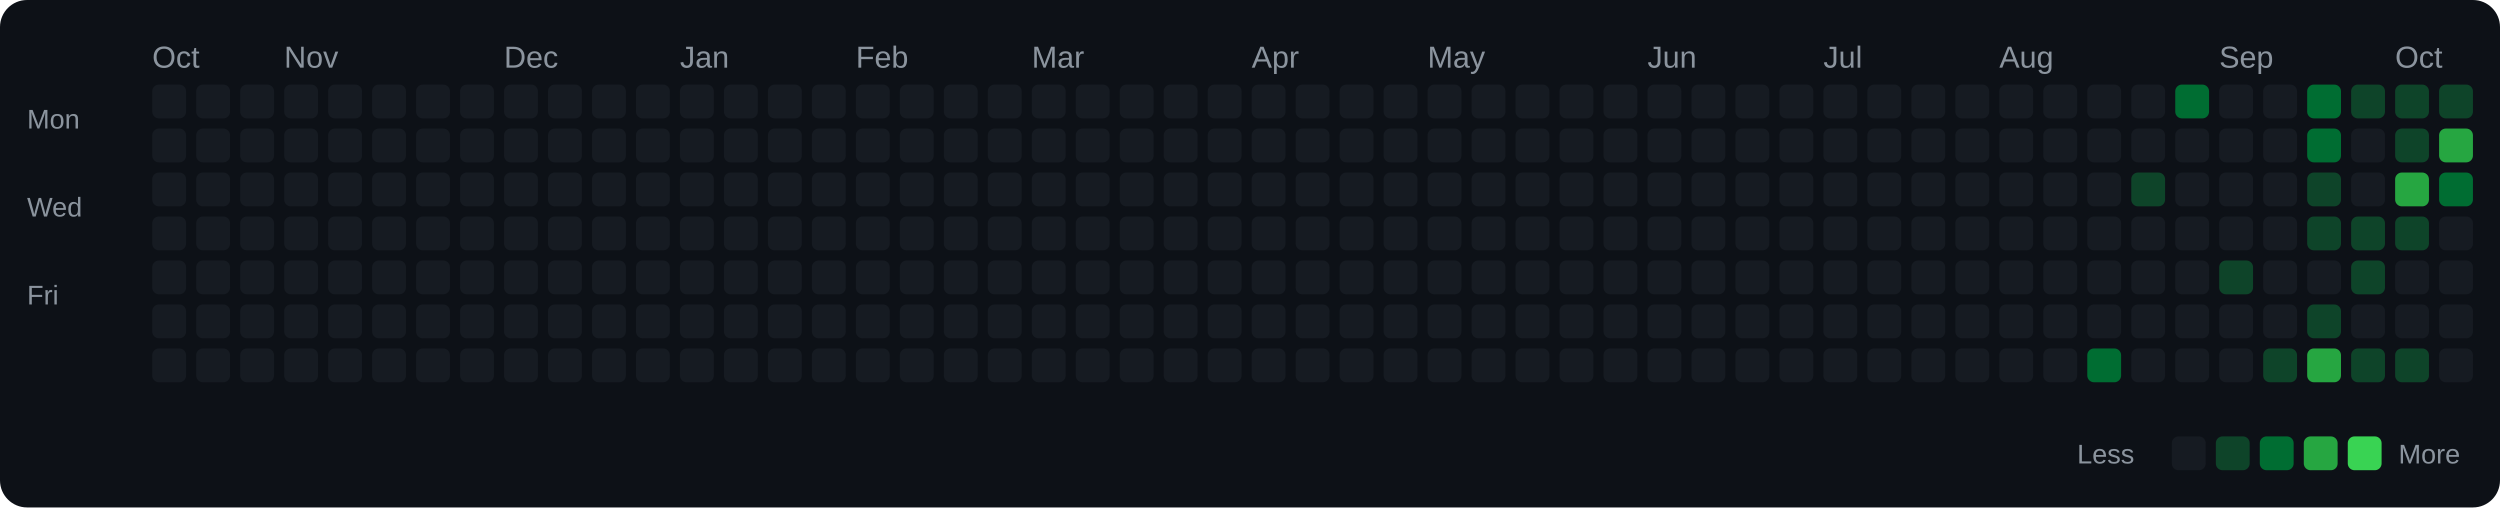
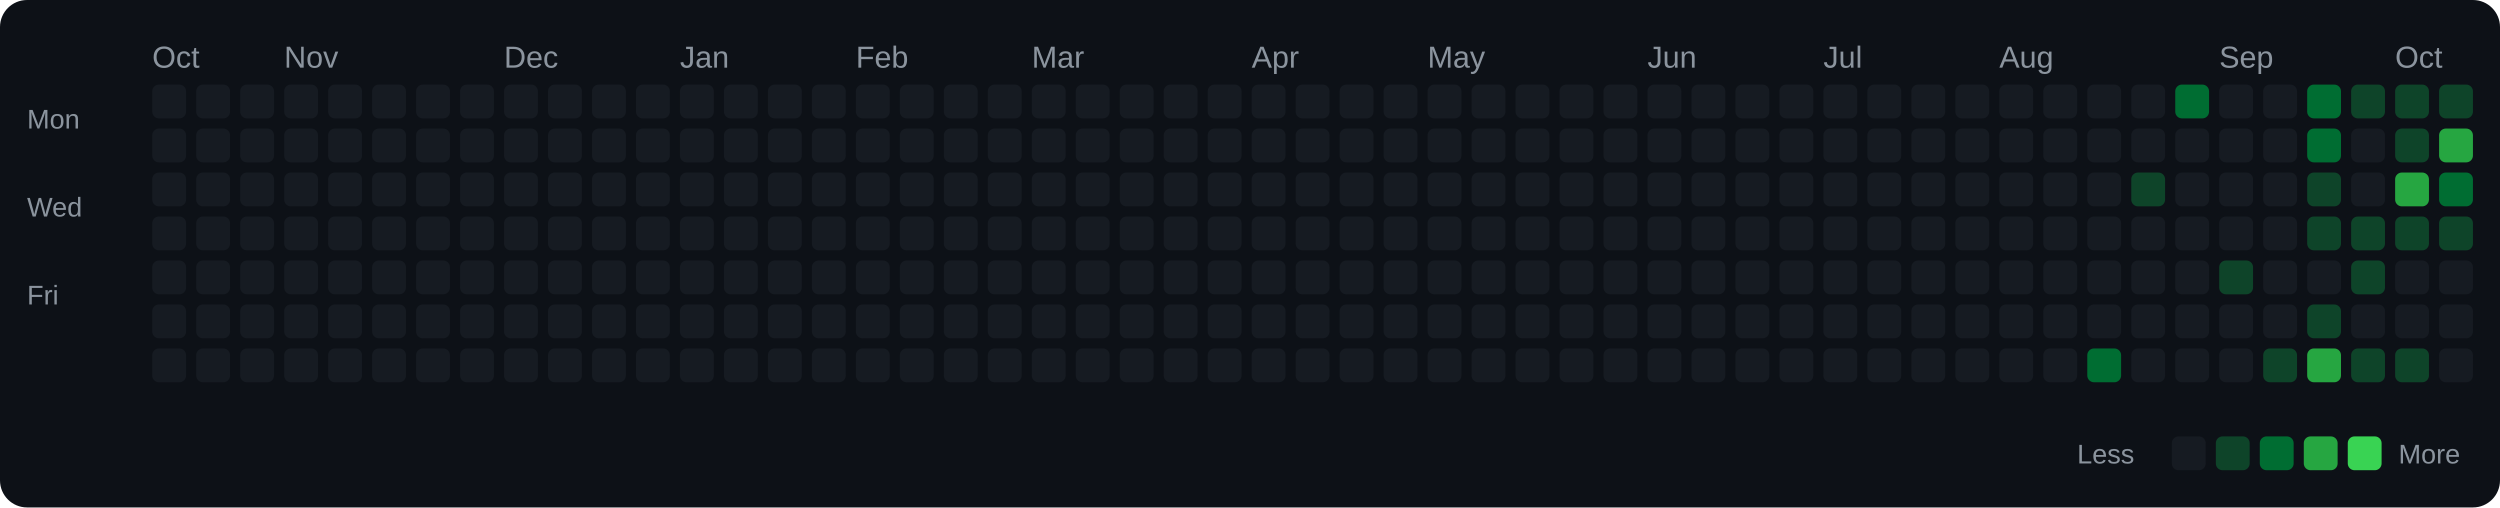
<svg xmlns="http://www.w3.org/2000/svg" width="739" height="150" viewBox="0 0 739 150" role="img" aria-labelledby="title description">
  <rect width="100%" height="100%" fill="#0d1117" rx="8" />
  <text x="45" y="20" fill="#8b949e" font-family="Arial, sans-serif" font-size="9"> Oct </text>
  <text x="84" y="20" fill="#8b949e" font-family="Arial, sans-serif" font-size="9"> Nov </text>
  <text x="149" y="20" fill="#8b949e" font-family="Arial, sans-serif" font-size="9"> Dec </text>
  <text x="201" y="20" fill="#8b949e" font-family="Arial, sans-serif" font-size="9"> Jan </text>
  <text x="253" y="20" fill="#8b949e" font-family="Arial, sans-serif" font-size="9"> Feb </text>
  <text x="305" y="20" fill="#8b949e" font-family="Arial, sans-serif" font-size="9"> Mar </text>
  <text x="370" y="20" fill="#8b949e" font-family="Arial, sans-serif" font-size="9"> Apr </text>
  <text x="422" y="20" fill="#8b949e" font-family="Arial, sans-serif" font-size="9"> May </text>
  <text x="487" y="20" fill="#8b949e" font-family="Arial, sans-serif" font-size="9"> Jun </text>
  <text x="539" y="20" fill="#8b949e" font-family="Arial, sans-serif" font-size="9"> Jul </text>
  <text x="591" y="20" fill="#8b949e" font-family="Arial, sans-serif" font-size="9"> Aug </text>
  <text x="656" y="20" fill="#8b949e" font-family="Arial, sans-serif" font-size="9"> Sep </text>
  <text x="708" y="20" fill="#8b949e" font-family="Arial, sans-serif" font-size="9"> Oct </text>
  <rect x="45" y="25" width="10" height="10" rx="2" fill="#161b22"> </rect>
  <rect x="45" y="38" width="10" height="10" rx="2" fill="#161b22"> </rect>
  <rect x="45" y="51" width="10" height="10" rx="2" fill="#161b22"> </rect>
  <rect x="45" y="64" width="10" height="10" rx="2" fill="#161b22"> </rect>
  <rect x="45" y="77" width="10" height="10" rx="2" fill="#161b22"> </rect>
  <rect x="45" y="90" width="10" height="10" rx="2" fill="#161b22"> </rect>
  <rect x="45" y="103" width="10" height="10" rx="2" fill="#161b22"> </rect>
  <rect x="58" y="25" width="10" height="10" rx="2" fill="#161b22"> </rect>
  <rect x="58" y="38" width="10" height="10" rx="2" fill="#161b22"> </rect>
  <rect x="58" y="51" width="10" height="10" rx="2" fill="#161b22"> </rect>
  <rect x="58" y="64" width="10" height="10" rx="2" fill="#161b22"> </rect>
  <rect x="58" y="77" width="10" height="10" rx="2" fill="#161b22"> </rect>
  <rect x="58" y="90" width="10" height="10" rx="2" fill="#161b22"> </rect>
  <rect x="58" y="103" width="10" height="10" rx="2" fill="#161b22"> </rect>
  <rect x="71" y="25" width="10" height="10" rx="2" fill="#161b22"> </rect>
  <rect x="71" y="38" width="10" height="10" rx="2" fill="#161b22"> </rect>
  <rect x="71" y="51" width="10" height="10" rx="2" fill="#161b22"> </rect>
  <rect x="71" y="64" width="10" height="10" rx="2" fill="#161b22"> </rect>
  <rect x="71" y="77" width="10" height="10" rx="2" fill="#161b22"> </rect>
  <rect x="71" y="90" width="10" height="10" rx="2" fill="#161b22"> </rect>
  <rect x="71" y="103" width="10" height="10" rx="2" fill="#161b22"> </rect>
  <rect x="84" y="25" width="10" height="10" rx="2" fill="#161b22"> </rect>
  <rect x="84" y="38" width="10" height="10" rx="2" fill="#161b22"> </rect>
  <rect x="84" y="51" width="10" height="10" rx="2" fill="#161b22"> </rect>
  <rect x="84" y="64" width="10" height="10" rx="2" fill="#161b22"> </rect>
  <rect x="84" y="77" width="10" height="10" rx="2" fill="#161b22"> </rect>
  <rect x="84" y="90" width="10" height="10" rx="2" fill="#161b22"> </rect>
  <rect x="84" y="103" width="10" height="10" rx="2" fill="#161b22"> </rect>
  <rect x="97" y="25" width="10" height="10" rx="2" fill="#161b22"> </rect>
  <rect x="97" y="38" width="10" height="10" rx="2" fill="#161b22"> </rect>
  <rect x="97" y="51" width="10" height="10" rx="2" fill="#161b22"> </rect>
  <rect x="97" y="64" width="10" height="10" rx="2" fill="#161b22"> </rect>
  <rect x="97" y="77" width="10" height="10" rx="2" fill="#161b22"> </rect>
  <rect x="97" y="90" width="10" height="10" rx="2" fill="#161b22"> </rect>
  <rect x="97" y="103" width="10" height="10" rx="2" fill="#161b22"> </rect>
  <rect x="110" y="25" width="10" height="10" rx="2" fill="#161b22"> </rect>
  <rect x="110" y="38" width="10" height="10" rx="2" fill="#161b22"> </rect>
  <rect x="110" y="51" width="10" height="10" rx="2" fill="#161b22"> </rect>
  <rect x="110" y="64" width="10" height="10" rx="2" fill="#161b22"> </rect>
  <rect x="110" y="77" width="10" height="10" rx="2" fill="#161b22"> </rect>
  <rect x="110" y="90" width="10" height="10" rx="2" fill="#161b22"> </rect>
  <rect x="110" y="103" width="10" height="10" rx="2" fill="#161b22"> </rect>
  <rect x="123" y="25" width="10" height="10" rx="2" fill="#161b22"> </rect>
  <rect x="123" y="38" width="10" height="10" rx="2" fill="#161b22"> </rect>
  <rect x="123" y="51" width="10" height="10" rx="2" fill="#161b22"> </rect>
  <rect x="123" y="64" width="10" height="10" rx="2" fill="#161b22"> </rect>
  <rect x="123" y="77" width="10" height="10" rx="2" fill="#161b22"> </rect>
  <rect x="123" y="90" width="10" height="10" rx="2" fill="#161b22"> </rect>
  <rect x="123" y="103" width="10" height="10" rx="2" fill="#161b22"> </rect>
  <rect x="136" y="25" width="10" height="10" rx="2" fill="#161b22"> </rect>
  <rect x="136" y="38" width="10" height="10" rx="2" fill="#161b22"> </rect>
  <rect x="136" y="51" width="10" height="10" rx="2" fill="#161b22"> </rect>
  <rect x="136" y="64" width="10" height="10" rx="2" fill="#161b22"> </rect>
  <rect x="136" y="77" width="10" height="10" rx="2" fill="#161b22"> </rect>
  <rect x="136" y="90" width="10" height="10" rx="2" fill="#161b22"> </rect>
  <rect x="136" y="103" width="10" height="10" rx="2" fill="#161b22"> </rect>
  <rect x="149" y="25" width="10" height="10" rx="2" fill="#161b22"> </rect>
  <rect x="149" y="38" width="10" height="10" rx="2" fill="#161b22"> </rect>
  <rect x="149" y="51" width="10" height="10" rx="2" fill="#161b22"> </rect>
  <rect x="149" y="64" width="10" height="10" rx="2" fill="#161b22"> </rect>
  <rect x="149" y="77" width="10" height="10" rx="2" fill="#161b22"> </rect>
  <rect x="149" y="90" width="10" height="10" rx="2" fill="#161b22"> </rect>
  <rect x="149" y="103" width="10" height="10" rx="2" fill="#161b22"> </rect>
  <rect x="162" y="25" width="10" height="10" rx="2" fill="#161b22"> </rect>
  <rect x="162" y="38" width="10" height="10" rx="2" fill="#161b22"> </rect>
  <rect x="162" y="51" width="10" height="10" rx="2" fill="#161b22"> </rect>
  <rect x="162" y="64" width="10" height="10" rx="2" fill="#161b22"> </rect>
  <rect x="162" y="77" width="10" height="10" rx="2" fill="#161b22"> </rect>
  <rect x="162" y="90" width="10" height="10" rx="2" fill="#161b22"> </rect>
  <rect x="162" y="103" width="10" height="10" rx="2" fill="#161b22"> </rect>
  <rect x="175" y="25" width="10" height="10" rx="2" fill="#161b22"> </rect>
  <rect x="175" y="38" width="10" height="10" rx="2" fill="#161b22"> </rect>
  <rect x="175" y="51" width="10" height="10" rx="2" fill="#161b22"> </rect>
  <rect x="175" y="64" width="10" height="10" rx="2" fill="#161b22"> </rect>
  <rect x="175" y="77" width="10" height="10" rx="2" fill="#161b22"> </rect>
  <rect x="175" y="90" width="10" height="10" rx="2" fill="#161b22"> </rect>
  <rect x="175" y="103" width="10" height="10" rx="2" fill="#161b22"> </rect>
  <rect x="188" y="25" width="10" height="10" rx="2" fill="#161b22"> </rect>
  <rect x="188" y="38" width="10" height="10" rx="2" fill="#161b22"> </rect>
  <rect x="188" y="51" width="10" height="10" rx="2" fill="#161b22"> </rect>
  <rect x="188" y="64" width="10" height="10" rx="2" fill="#161b22"> </rect>
  <rect x="188" y="77" width="10" height="10" rx="2" fill="#161b22"> </rect>
  <rect x="188" y="90" width="10" height="10" rx="2" fill="#161b22"> </rect>
  <rect x="188" y="103" width="10" height="10" rx="2" fill="#161b22"> </rect>
  <rect x="201" y="25" width="10" height="10" rx="2" fill="#161b22"> </rect>
  <rect x="201" y="38" width="10" height="10" rx="2" fill="#161b22"> </rect>
  <rect x="201" y="51" width="10" height="10" rx="2" fill="#161b22"> </rect>
  <rect x="201" y="64" width="10" height="10" rx="2" fill="#161b22"> </rect>
  <rect x="201" y="77" width="10" height="10" rx="2" fill="#161b22"> </rect>
  <rect x="201" y="90" width="10" height="10" rx="2" fill="#161b22"> </rect>
  <rect x="201" y="103" width="10" height="10" rx="2" fill="#161b22"> </rect>
  <rect x="214" y="25" width="10" height="10" rx="2" fill="#161b22"> </rect>
  <rect x="214" y="38" width="10" height="10" rx="2" fill="#161b22"> </rect>
  <rect x="214" y="51" width="10" height="10" rx="2" fill="#161b22"> </rect>
  <rect x="214" y="64" width="10" height="10" rx="2" fill="#161b22"> </rect>
  <rect x="214" y="77" width="10" height="10" rx="2" fill="#161b22"> </rect>
  <rect x="214" y="90" width="10" height="10" rx="2" fill="#161b22"> </rect>
  <rect x="214" y="103" width="10" height="10" rx="2" fill="#161b22"> </rect>
  <rect x="227" y="25" width="10" height="10" rx="2" fill="#161b22"> </rect>
  <rect x="227" y="38" width="10" height="10" rx="2" fill="#161b22"> </rect>
  <rect x="227" y="51" width="10" height="10" rx="2" fill="#161b22"> </rect>
  <rect x="227" y="64" width="10" height="10" rx="2" fill="#161b22"> </rect>
  <rect x="227" y="77" width="10" height="10" rx="2" fill="#161b22"> </rect>
  <rect x="227" y="90" width="10" height="10" rx="2" fill="#161b22"> </rect>
  <rect x="227" y="103" width="10" height="10" rx="2" fill="#161b22"> </rect>
  <rect x="240" y="25" width="10" height="10" rx="2" fill="#161b22"> </rect>
  <rect x="240" y="38" width="10" height="10" rx="2" fill="#161b22"> </rect>
  <rect x="240" y="51" width="10" height="10" rx="2" fill="#161b22"> </rect>
  <rect x="240" y="64" width="10" height="10" rx="2" fill="#161b22"> </rect>
  <rect x="240" y="77" width="10" height="10" rx="2" fill="#161b22"> </rect>
  <rect x="240" y="90" width="10" height="10" rx="2" fill="#161b22"> </rect>
  <rect x="240" y="103" width="10" height="10" rx="2" fill="#161b22"> </rect>
  <rect x="253" y="25" width="10" height="10" rx="2" fill="#161b22"> </rect>
  <rect x="253" y="38" width="10" height="10" rx="2" fill="#161b22"> </rect>
  <rect x="253" y="51" width="10" height="10" rx="2" fill="#161b22"> </rect>
  <rect x="253" y="64" width="10" height="10" rx="2" fill="#161b22"> </rect>
  <rect x="253" y="77" width="10" height="10" rx="2" fill="#161b22"> </rect>
  <rect x="253" y="90" width="10" height="10" rx="2" fill="#161b22"> </rect>
  <rect x="253" y="103" width="10" height="10" rx="2" fill="#161b22"> </rect>
  <rect x="266" y="25" width="10" height="10" rx="2" fill="#161b22"> </rect>
  <rect x="266" y="38" width="10" height="10" rx="2" fill="#161b22"> </rect>
  <rect x="266" y="51" width="10" height="10" rx="2" fill="#161b22"> </rect>
  <rect x="266" y="64" width="10" height="10" rx="2" fill="#161b22"> </rect>
  <rect x="266" y="77" width="10" height="10" rx="2" fill="#161b22"> </rect>
  <rect x="266" y="90" width="10" height="10" rx="2" fill="#161b22"> </rect>
  <rect x="266" y="103" width="10" height="10" rx="2" fill="#161b22"> </rect>
  <rect x="279" y="25" width="10" height="10" rx="2" fill="#161b22"> </rect>
  <rect x="279" y="38" width="10" height="10" rx="2" fill="#161b22"> </rect>
  <rect x="279" y="51" width="10" height="10" rx="2" fill="#161b22"> </rect>
  <rect x="279" y="64" width="10" height="10" rx="2" fill="#161b22"> </rect>
  <rect x="279" y="77" width="10" height="10" rx="2" fill="#161b22"> </rect>
  <rect x="279" y="90" width="10" height="10" rx="2" fill="#161b22"> </rect>
  <rect x="279" y="103" width="10" height="10" rx="2" fill="#161b22"> </rect>
  <rect x="292" y="25" width="10" height="10" rx="2" fill="#161b22"> </rect>
  <rect x="292" y="38" width="10" height="10" rx="2" fill="#161b22"> </rect>
  <rect x="292" y="51" width="10" height="10" rx="2" fill="#161b22"> </rect>
  <rect x="292" y="64" width="10" height="10" rx="2" fill="#161b22"> </rect>
  <rect x="292" y="77" width="10" height="10" rx="2" fill="#161b22"> </rect>
  <rect x="292" y="90" width="10" height="10" rx="2" fill="#161b22"> </rect>
  <rect x="292" y="103" width="10" height="10" rx="2" fill="#161b22"> </rect>
  <rect x="305" y="25" width="10" height="10" rx="2" fill="#161b22"> </rect>
  <rect x="305" y="38" width="10" height="10" rx="2" fill="#161b22"> </rect>
  <rect x="305" y="51" width="10" height="10" rx="2" fill="#161b22"> </rect>
  <rect x="305" y="64" width="10" height="10" rx="2" fill="#161b22"> </rect>
  <rect x="305" y="77" width="10" height="10" rx="2" fill="#161b22"> </rect>
  <rect x="305" y="90" width="10" height="10" rx="2" fill="#161b22"> </rect>
  <rect x="305" y="103" width="10" height="10" rx="2" fill="#161b22"> </rect>
  <rect x="318" y="25" width="10" height="10" rx="2" fill="#161b22"> </rect>
  <rect x="318" y="38" width="10" height="10" rx="2" fill="#161b22"> </rect>
  <rect x="318" y="51" width="10" height="10" rx="2" fill="#161b22"> </rect>
  <rect x="318" y="64" width="10" height="10" rx="2" fill="#161b22"> </rect>
  <rect x="318" y="77" width="10" height="10" rx="2" fill="#161b22"> </rect>
  <rect x="318" y="90" width="10" height="10" rx="2" fill="#161b22"> </rect>
  <rect x="318" y="103" width="10" height="10" rx="2" fill="#161b22"> </rect>
  <rect x="331" y="25" width="10" height="10" rx="2" fill="#161b22"> </rect>
  <rect x="331" y="38" width="10" height="10" rx="2" fill="#161b22"> </rect>
  <rect x="331" y="51" width="10" height="10" rx="2" fill="#161b22"> </rect>
  <rect x="331" y="64" width="10" height="10" rx="2" fill="#161b22"> </rect>
  <rect x="331" y="77" width="10" height="10" rx="2" fill="#161b22"> </rect>
  <rect x="331" y="90" width="10" height="10" rx="2" fill="#161b22"> </rect>
  <rect x="331" y="103" width="10" height="10" rx="2" fill="#161b22"> </rect>
  <rect x="344" y="25" width="10" height="10" rx="2" fill="#161b22"> </rect>
  <rect x="344" y="38" width="10" height="10" rx="2" fill="#161b22"> </rect>
  <rect x="344" y="51" width="10" height="10" rx="2" fill="#161b22"> </rect>
  <rect x="344" y="64" width="10" height="10" rx="2" fill="#161b22"> </rect>
  <rect x="344" y="77" width="10" height="10" rx="2" fill="#161b22"> </rect>
  <rect x="344" y="90" width="10" height="10" rx="2" fill="#161b22"> </rect>
  <rect x="344" y="103" width="10" height="10" rx="2" fill="#161b22"> </rect>
  <rect x="357" y="25" width="10" height="10" rx="2" fill="#161b22"> </rect>
  <rect x="357" y="38" width="10" height="10" rx="2" fill="#161b22"> </rect>
  <rect x="357" y="51" width="10" height="10" rx="2" fill="#161b22"> </rect>
  <rect x="357" y="64" width="10" height="10" rx="2" fill="#161b22"> </rect>
  <rect x="357" y="77" width="10" height="10" rx="2" fill="#161b22"> </rect>
  <rect x="357" y="90" width="10" height="10" rx="2" fill="#161b22"> </rect>
  <rect x="357" y="103" width="10" height="10" rx="2" fill="#161b22"> </rect>
  <rect x="370" y="25" width="10" height="10" rx="2" fill="#161b22"> </rect>
  <rect x="370" y="38" width="10" height="10" rx="2" fill="#161b22"> </rect>
  <rect x="370" y="51" width="10" height="10" rx="2" fill="#161b22"> </rect>
  <rect x="370" y="64" width="10" height="10" rx="2" fill="#161b22"> </rect>
  <rect x="370" y="77" width="10" height="10" rx="2" fill="#161b22"> </rect>
  <rect x="370" y="90" width="10" height="10" rx="2" fill="#161b22"> </rect>
  <rect x="370" y="103" width="10" height="10" rx="2" fill="#161b22"> </rect>
  <rect x="383" y="25" width="10" height="10" rx="2" fill="#161b22"> </rect>
  <rect x="383" y="38" width="10" height="10" rx="2" fill="#161b22"> </rect>
  <rect x="383" y="51" width="10" height="10" rx="2" fill="#161b22"> </rect>
  <rect x="383" y="64" width="10" height="10" rx="2" fill="#161b22"> </rect>
  <rect x="383" y="77" width="10" height="10" rx="2" fill="#161b22"> </rect>
  <rect x="383" y="90" width="10" height="10" rx="2" fill="#161b22"> </rect>
  <rect x="383" y="103" width="10" height="10" rx="2" fill="#161b22"> </rect>
  <rect x="396" y="25" width="10" height="10" rx="2" fill="#161b22"> </rect>
  <rect x="396" y="38" width="10" height="10" rx="2" fill="#161b22"> </rect>
  <rect x="396" y="51" width="10" height="10" rx="2" fill="#161b22"> </rect>
  <rect x="396" y="64" width="10" height="10" rx="2" fill="#161b22"> </rect>
  <rect x="396" y="77" width="10" height="10" rx="2" fill="#161b22"> </rect>
  <rect x="396" y="90" width="10" height="10" rx="2" fill="#161b22"> </rect>
  <rect x="396" y="103" width="10" height="10" rx="2" fill="#161b22"> </rect>
  <rect x="409" y="25" width="10" height="10" rx="2" fill="#161b22"> </rect>
  <rect x="409" y="38" width="10" height="10" rx="2" fill="#161b22"> </rect>
  <rect x="409" y="51" width="10" height="10" rx="2" fill="#161b22"> </rect>
  <rect x="409" y="64" width="10" height="10" rx="2" fill="#161b22"> </rect>
  <rect x="409" y="77" width="10" height="10" rx="2" fill="#161b22"> </rect>
  <rect x="409" y="90" width="10" height="10" rx="2" fill="#161b22"> </rect>
  <rect x="409" y="103" width="10" height="10" rx="2" fill="#161b22"> </rect>
  <rect x="422" y="25" width="10" height="10" rx="2" fill="#161b22"> </rect>
  <rect x="422" y="38" width="10" height="10" rx="2" fill="#161b22"> </rect>
  <rect x="422" y="51" width="10" height="10" rx="2" fill="#161b22"> </rect>
  <rect x="422" y="64" width="10" height="10" rx="2" fill="#161b22"> </rect>
  <rect x="422" y="77" width="10" height="10" rx="2" fill="#161b22"> </rect>
  <rect x="422" y="90" width="10" height="10" rx="2" fill="#161b22"> </rect>
  <rect x="422" y="103" width="10" height="10" rx="2" fill="#161b22"> </rect>
  <rect x="435" y="25" width="10" height="10" rx="2" fill="#161b22"> </rect>
  <rect x="435" y="38" width="10" height="10" rx="2" fill="#161b22"> </rect>
  <rect x="435" y="51" width="10" height="10" rx="2" fill="#161b22"> </rect>
  <rect x="435" y="64" width="10" height="10" rx="2" fill="#161b22"> </rect>
  <rect x="435" y="77" width="10" height="10" rx="2" fill="#161b22"> </rect>
  <rect x="435" y="90" width="10" height="10" rx="2" fill="#161b22"> </rect>
  <rect x="435" y="103" width="10" height="10" rx="2" fill="#161b22"> </rect>
  <rect x="448" y="25" width="10" height="10" rx="2" fill="#161b22"> </rect>
  <rect x="448" y="38" width="10" height="10" rx="2" fill="#161b22"> </rect>
  <rect x="448" y="51" width="10" height="10" rx="2" fill="#161b22"> </rect>
  <rect x="448" y="64" width="10" height="10" rx="2" fill="#161b22"> </rect>
  <rect x="448" y="77" width="10" height="10" rx="2" fill="#161b22"> </rect>
  <rect x="448" y="90" width="10" height="10" rx="2" fill="#161b22"> </rect>
  <rect x="448" y="103" width="10" height="10" rx="2" fill="#161b22"> </rect>
  <rect x="461" y="25" width="10" height="10" rx="2" fill="#161b22"> </rect>
  <rect x="461" y="38" width="10" height="10" rx="2" fill="#161b22"> </rect>
  <rect x="461" y="51" width="10" height="10" rx="2" fill="#161b22"> </rect>
  <rect x="461" y="64" width="10" height="10" rx="2" fill="#161b22"> </rect>
  <rect x="461" y="77" width="10" height="10" rx="2" fill="#161b22"> </rect>
  <rect x="461" y="90" width="10" height="10" rx="2" fill="#161b22"> </rect>
  <rect x="461" y="103" width="10" height="10" rx="2" fill="#161b22"> </rect>
  <rect x="474" y="25" width="10" height="10" rx="2" fill="#161b22"> </rect>
  <rect x="474" y="38" width="10" height="10" rx="2" fill="#161b22"> </rect>
  <rect x="474" y="51" width="10" height="10" rx="2" fill="#161b22"> </rect>
  <rect x="474" y="64" width="10" height="10" rx="2" fill="#161b22"> </rect>
  <rect x="474" y="77" width="10" height="10" rx="2" fill="#161b22"> </rect>
  <rect x="474" y="90" width="10" height="10" rx="2" fill="#161b22"> </rect>
  <rect x="474" y="103" width="10" height="10" rx="2" fill="#161b22"> </rect>
  <rect x="487" y="25" width="10" height="10" rx="2" fill="#161b22"> </rect>
  <rect x="487" y="38" width="10" height="10" rx="2" fill="#161b22"> </rect>
  <rect x="487" y="51" width="10" height="10" rx="2" fill="#161b22"> </rect>
  <rect x="487" y="64" width="10" height="10" rx="2" fill="#161b22"> </rect>
  <rect x="487" y="77" width="10" height="10" rx="2" fill="#161b22"> </rect>
  <rect x="487" y="90" width="10" height="10" rx="2" fill="#161b22"> </rect>
  <rect x="487" y="103" width="10" height="10" rx="2" fill="#161b22"> </rect>
  <rect x="500" y="25" width="10" height="10" rx="2" fill="#161b22"> </rect>
  <rect x="500" y="38" width="10" height="10" rx="2" fill="#161b22"> </rect>
  <rect x="500" y="51" width="10" height="10" rx="2" fill="#161b22"> </rect>
  <rect x="500" y="64" width="10" height="10" rx="2" fill="#161b22"> </rect>
  <rect x="500" y="77" width="10" height="10" rx="2" fill="#161b22"> </rect>
  <rect x="500" y="90" width="10" height="10" rx="2" fill="#161b22"> </rect>
  <rect x="500" y="103" width="10" height="10" rx="2" fill="#161b22"> </rect>
  <rect x="513" y="25" width="10" height="10" rx="2" fill="#161b22"> </rect>
  <rect x="513" y="38" width="10" height="10" rx="2" fill="#161b22"> </rect>
  <rect x="513" y="51" width="10" height="10" rx="2" fill="#161b22"> </rect>
  <rect x="513" y="64" width="10" height="10" rx="2" fill="#161b22"> </rect>
  <rect x="513" y="77" width="10" height="10" rx="2" fill="#161b22"> </rect>
  <rect x="513" y="90" width="10" height="10" rx="2" fill="#161b22"> </rect>
  <rect x="513" y="103" width="10" height="10" rx="2" fill="#161b22"> </rect>
  <rect x="526" y="25" width="10" height="10" rx="2" fill="#161b22"> </rect>
  <rect x="526" y="38" width="10" height="10" rx="2" fill="#161b22"> </rect>
  <rect x="526" y="51" width="10" height="10" rx="2" fill="#161b22"> </rect>
  <rect x="526" y="64" width="10" height="10" rx="2" fill="#161b22"> </rect>
  <rect x="526" y="77" width="10" height="10" rx="2" fill="#161b22"> </rect>
  <rect x="526" y="90" width="10" height="10" rx="2" fill="#161b22"> </rect>
  <rect x="526" y="103" width="10" height="10" rx="2" fill="#161b22"> </rect>
  <rect x="539" y="25" width="10" height="10" rx="2" fill="#161b22"> </rect>
  <rect x="539" y="38" width="10" height="10" rx="2" fill="#161b22"> </rect>
  <rect x="539" y="51" width="10" height="10" rx="2" fill="#161b22"> </rect>
  <rect x="539" y="64" width="10" height="10" rx="2" fill="#161b22"> </rect>
  <rect x="539" y="77" width="10" height="10" rx="2" fill="#161b22"> </rect>
  <rect x="539" y="90" width="10" height="10" rx="2" fill="#161b22"> </rect>
  <rect x="539" y="103" width="10" height="10" rx="2" fill="#161b22"> </rect>
  <rect x="552" y="25" width="10" height="10" rx="2" fill="#161b22"> </rect>
  <rect x="552" y="38" width="10" height="10" rx="2" fill="#161b22"> </rect>
  <rect x="552" y="51" width="10" height="10" rx="2" fill="#161b22"> </rect>
  <rect x="552" y="64" width="10" height="10" rx="2" fill="#161b22"> </rect>
  <rect x="552" y="77" width="10" height="10" rx="2" fill="#161b22"> </rect>
  <rect x="552" y="90" width="10" height="10" rx="2" fill="#161b22"> </rect>
  <rect x="552" y="103" width="10" height="10" rx="2" fill="#161b22"> </rect>
  <rect x="565" y="25" width="10" height="10" rx="2" fill="#161b22"> </rect>
  <rect x="565" y="38" width="10" height="10" rx="2" fill="#161b22"> </rect>
  <rect x="565" y="51" width="10" height="10" rx="2" fill="#161b22"> </rect>
  <rect x="565" y="64" width="10" height="10" rx="2" fill="#161b22"> </rect>
  <rect x="565" y="77" width="10" height="10" rx="2" fill="#161b22"> </rect>
  <rect x="565" y="90" width="10" height="10" rx="2" fill="#161b22"> </rect>
  <rect x="565" y="103" width="10" height="10" rx="2" fill="#161b22"> </rect>
  <rect x="578" y="25" width="10" height="10" rx="2" fill="#161b22"> </rect>
  <rect x="578" y="38" width="10" height="10" rx="2" fill="#161b22"> </rect>
  <rect x="578" y="51" width="10" height="10" rx="2" fill="#161b22"> </rect>
  <rect x="578" y="64" width="10" height="10" rx="2" fill="#161b22"> </rect>
  <rect x="578" y="77" width="10" height="10" rx="2" fill="#161b22"> </rect>
  <rect x="578" y="90" width="10" height="10" rx="2" fill="#161b22"> </rect>
  <rect x="578" y="103" width="10" height="10" rx="2" fill="#161b22"> </rect>
  <rect x="591" y="25" width="10" height="10" rx="2" fill="#161b22"> </rect>
  <rect x="591" y="38" width="10" height="10" rx="2" fill="#161b22"> </rect>
  <rect x="591" y="51" width="10" height="10" rx="2" fill="#161b22"> </rect>
  <rect x="591" y="64" width="10" height="10" rx="2" fill="#161b22"> </rect>
  <rect x="591" y="77" width="10" height="10" rx="2" fill="#161b22"> </rect>
  <rect x="591" y="90" width="10" height="10" rx="2" fill="#161b22"> </rect>
  <rect x="591" y="103" width="10" height="10" rx="2" fill="#161b22"> </rect>
  <rect x="604" y="25" width="10" height="10" rx="2" fill="#161b22"> </rect>
  <rect x="604" y="38" width="10" height="10" rx="2" fill="#161b22"> </rect>
  <rect x="604" y="51" width="10" height="10" rx="2" fill="#161b22"> </rect>
  <rect x="604" y="64" width="10" height="10" rx="2" fill="#161b22"> </rect>
  <rect x="604" y="77" width="10" height="10" rx="2" fill="#161b22"> </rect>
  <rect x="604" y="90" width="10" height="10" rx="2" fill="#161b22"> </rect>
  <rect x="604" y="103" width="10" height="10" rx="2" fill="#161b22"> </rect>
  <rect x="617" y="25" width="10" height="10" rx="2" fill="#161b22"> </rect>
  <rect x="617" y="38" width="10" height="10" rx="2" fill="#161b22"> </rect>
  <rect x="617" y="51" width="10" height="10" rx="2" fill="#161b22"> </rect>
  <rect x="617" y="64" width="10" height="10" rx="2" fill="#161b22"> </rect>
  <rect x="617" y="77" width="10" height="10" rx="2" fill="#161b22"> </rect>
  <rect x="617" y="90" width="10" height="10" rx="2" fill="#161b22"> </rect>
  <rect x="617" y="103" width="10" height="10" rx="2" fill="#006d32"> </rect>
  <rect x="630" y="25" width="10" height="10" rx="2" fill="#161b22"> </rect>
  <rect x="630" y="38" width="10" height="10" rx="2" fill="#161b22"> </rect>
  <rect x="630" y="51" width="10" height="10" rx="2" fill="#0e4429"> </rect>
  <rect x="630" y="64" width="10" height="10" rx="2" fill="#161b22"> </rect>
  <rect x="630" y="77" width="10" height="10" rx="2" fill="#161b22"> </rect>
  <rect x="630" y="90" width="10" height="10" rx="2" fill="#161b22"> </rect>
  <rect x="630" y="103" width="10" height="10" rx="2" fill="#161b22"> </rect>
  <rect x="643" y="25" width="10" height="10" rx="2" fill="#006d32"> </rect>
  <rect x="643" y="38" width="10" height="10" rx="2" fill="#161b22"> </rect>
  <rect x="643" y="51" width="10" height="10" rx="2" fill="#161b22"> </rect>
  <rect x="643" y="64" width="10" height="10" rx="2" fill="#161b22"> </rect>
  <rect x="643" y="77" width="10" height="10" rx="2" fill="#161b22"> </rect>
  <rect x="643" y="90" width="10" height="10" rx="2" fill="#161b22"> </rect>
  <rect x="643" y="103" width="10" height="10" rx="2" fill="#161b22"> </rect>
  <rect x="656" y="25" width="10" height="10" rx="2" fill="#161b22"> </rect>
  <rect x="656" y="38" width="10" height="10" rx="2" fill="#161b22"> </rect>
  <rect x="656" y="51" width="10" height="10" rx="2" fill="#161b22"> </rect>
  <rect x="656" y="64" width="10" height="10" rx="2" fill="#161b22"> </rect>
  <rect x="656" y="77" width="10" height="10" rx="2" fill="#0e4429"> </rect>
  <rect x="656" y="90" width="10" height="10" rx="2" fill="#161b22"> </rect>
  <rect x="656" y="103" width="10" height="10" rx="2" fill="#161b22"> </rect>
  <rect x="669" y="25" width="10" height="10" rx="2" fill="#161b22"> </rect>
  <rect x="669" y="38" width="10" height="10" rx="2" fill="#161b22"> </rect>
  <rect x="669" y="51" width="10" height="10" rx="2" fill="#161b22"> </rect>
  <rect x="669" y="64" width="10" height="10" rx="2" fill="#161b22"> </rect>
  <rect x="669" y="77" width="10" height="10" rx="2" fill="#161b22"> </rect>
  <rect x="669" y="90" width="10" height="10" rx="2" fill="#161b22"> </rect>
  <rect x="669" y="103" width="10" height="10" rx="2" fill="#0e4429"> </rect>
  <rect x="682" y="25" width="10" height="10" rx="2" fill="#006d32"> </rect>
  <rect x="682" y="38" width="10" height="10" rx="2" fill="#006d32"> </rect>
  <rect x="682" y="51" width="10" height="10" rx="2" fill="#0e4429"> </rect>
  <rect x="682" y="64" width="10" height="10" rx="2" fill="#0e4429"> </rect>
  <rect x="682" y="77" width="10" height="10" rx="2" fill="#161b22"> </rect>
  <rect x="682" y="90" width="10" height="10" rx="2" fill="#0e4429"> </rect>
  <rect x="682" y="103" width="10" height="10" rx="2" fill="#26a641"> </rect>
  <rect x="695" y="25" width="10" height="10" rx="2" fill="#0e4429"> </rect>
  <rect x="695" y="38" width="10" height="10" rx="2" fill="#161b22"> </rect>
  <rect x="695" y="51" width="10" height="10" rx="2" fill="#161b22"> </rect>
  <rect x="695" y="64" width="10" height="10" rx="2" fill="#0e4429"> </rect>
  <rect x="695" y="77" width="10" height="10" rx="2" fill="#0e4429"> </rect>
  <rect x="695" y="90" width="10" height="10" rx="2" fill="#161b22"> </rect>
  <rect x="695" y="103" width="10" height="10" rx="2" fill="#0e4429"> </rect>
  <rect x="708" y="25" width="10" height="10" rx="2" fill="#0e4429"> </rect>
  <rect x="708" y="38" width="10" height="10" rx="2" fill="#0e4429"> </rect>
  <rect x="708" y="51" width="10" height="10" rx="2" fill="#26a641"> </rect>
  <rect x="708" y="64" width="10" height="10" rx="2" fill="#0e4429"> </rect>
  <rect x="708" y="77" width="10" height="10" rx="2" fill="#161b22"> </rect>
  <rect x="708" y="90" width="10" height="10" rx="2" fill="#161b22"> </rect>
  <rect x="708" y="103" width="10" height="10" rx="2" fill="#0e4429"> </rect>
  <rect x="721" y="25" width="10" height="10" rx="2" fill="#0e4429"> </rect>
  <rect x="721" y="38" width="10" height="10" rx="2" fill="#26a641"> </rect>
  <rect x="721" y="51" width="10" height="10" rx="2" fill="#006d32"> </rect>
-   <rect x="721" y="64" width="10" height="10" rx="2" fill="#161b22"> </rect>
+   <rect x="721" y="64" width="10" height="10" rx="2" fill="#0e4429"> </rect>
  <rect x="721" y="77" width="10" height="10" rx="2" fill="#161b22"> </rect>
  <rect x="721" y="90" width="10" height="10" rx="2" fill="#161b22"> </rect>
  <rect x="721" y="103" width="10" height="10" rx="2" fill="#161b22"> </rect>
  <text x="8" y="38" fill="#8b949e" font-family="Arial, sans-serif" font-size="8">Mon</text>
  <text x="8" y="64" fill="#8b949e" font-family="Arial, sans-serif" font-size="8">Wed</text>
  <text x="8" y="90" fill="#8b949e" font-family="Arial, sans-serif" font-size="8">Fri</text>
  <text x="614" y="137" fill="#8b949e" font-family="Arial, sans-serif" font-size="8">Less</text>
  <rect x="642" y="129" width="10" height="10" rx="2" fill="#161b22" />
  <rect x="655" y="129" width="10" height="10" rx="2" fill="#0e4429" />
  <rect x="668" y="129" width="10" height="10" rx="2" fill="#006d32" />
  <rect x="681" y="129" width="10" height="10" rx="2" fill="#26a641" />
  <rect x="694" y="129" width="10" height="10" rx="2" fill="#39d353" />
  <text x="709" y="137" fill="#8b949e" font-family="Arial, sans-serif" font-size="8">More</text>
</svg>
